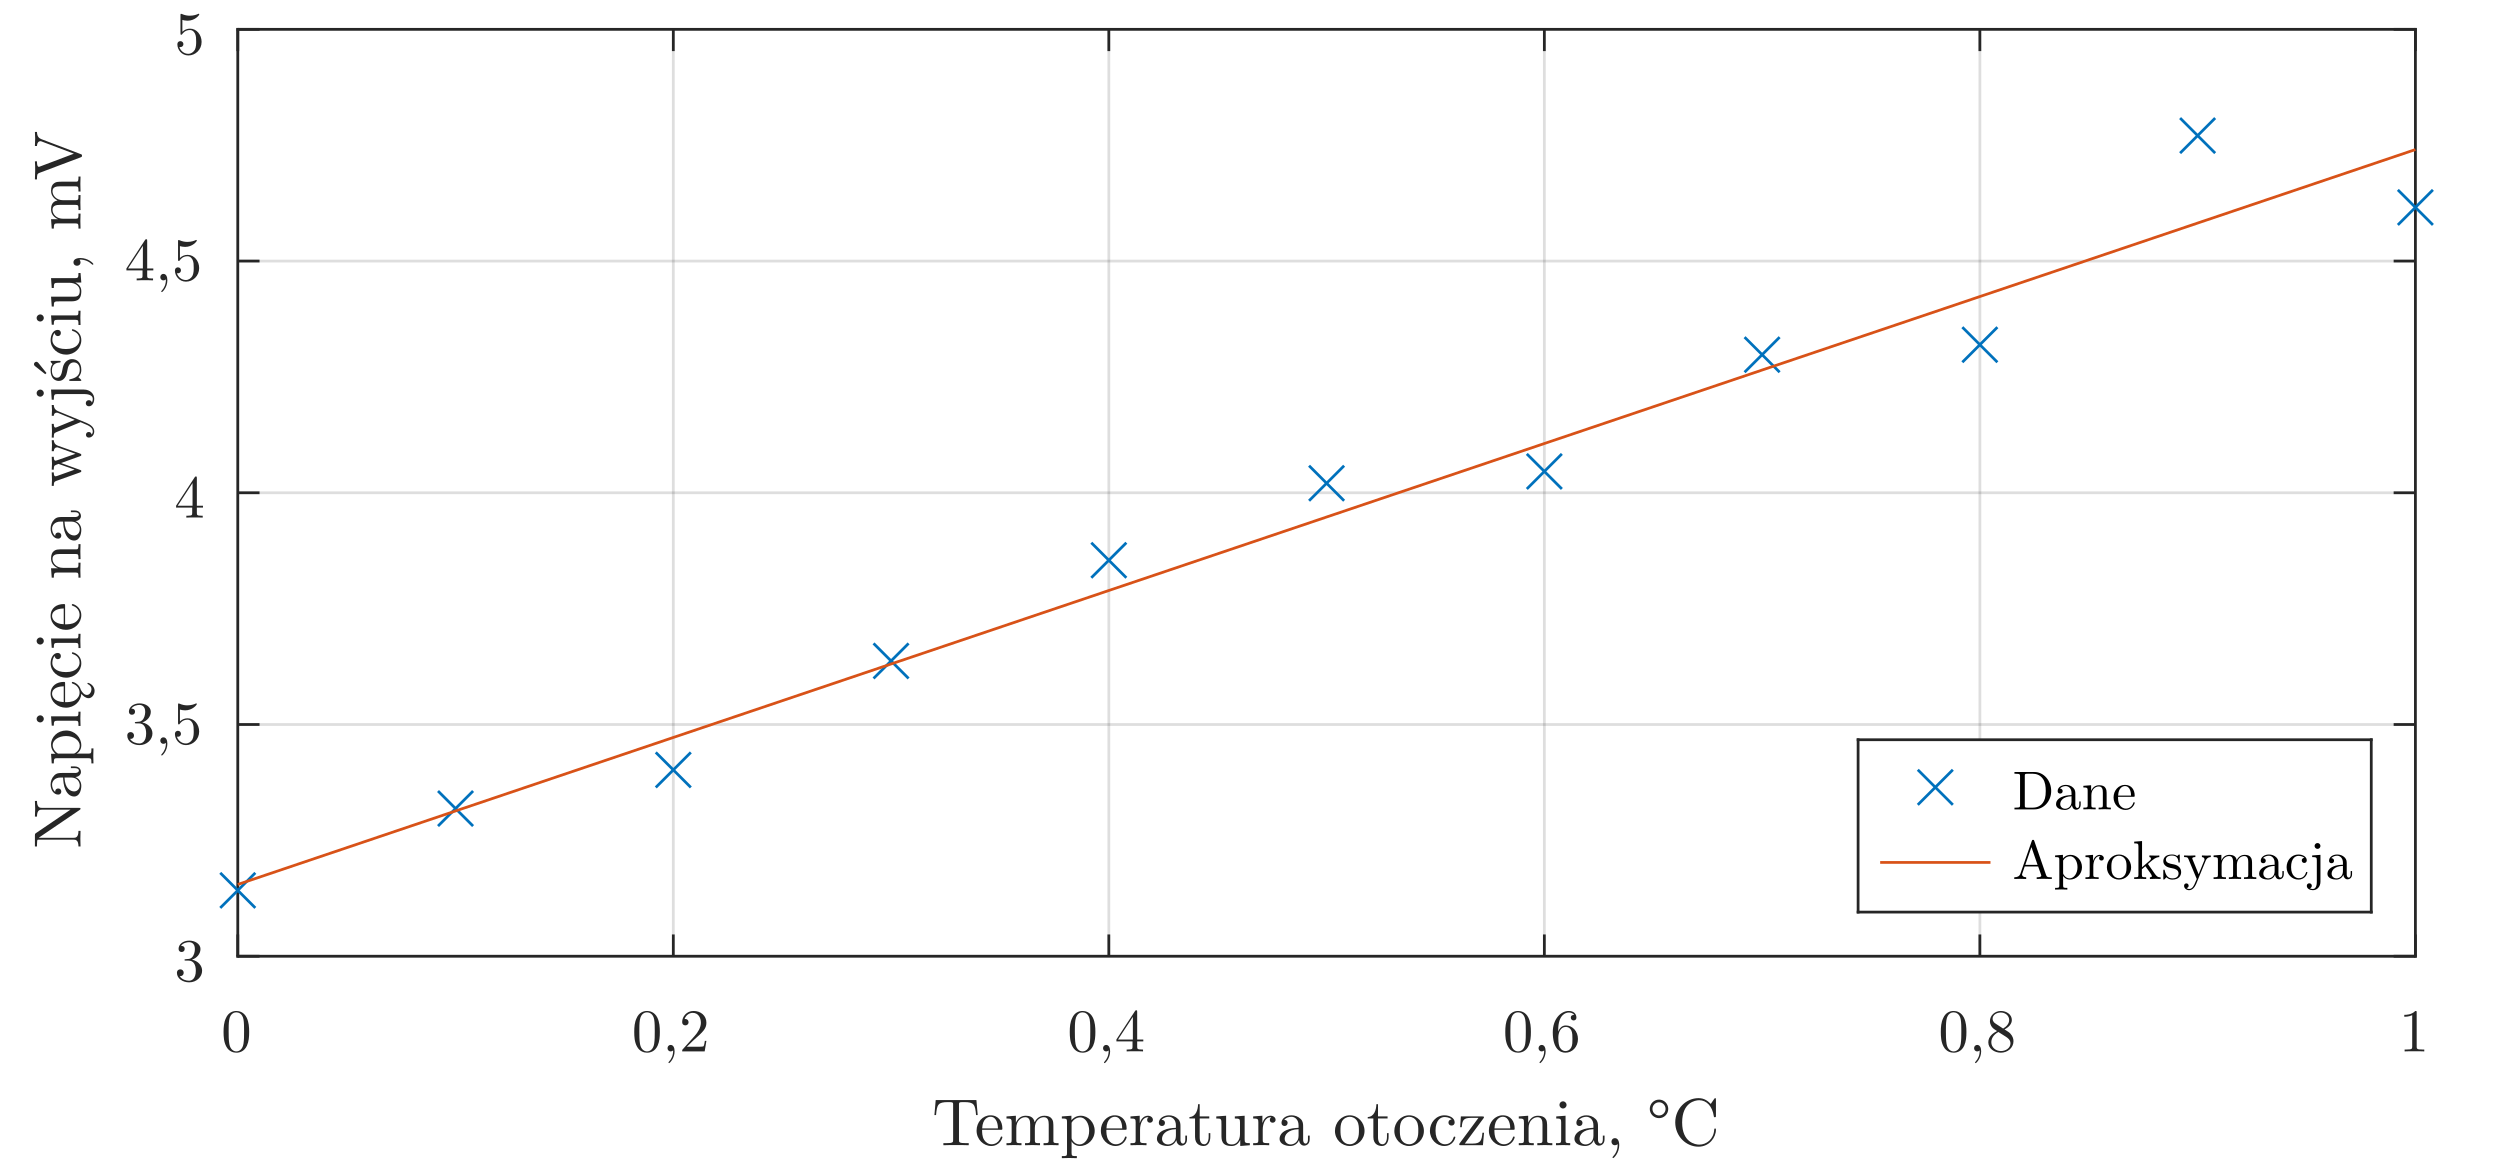
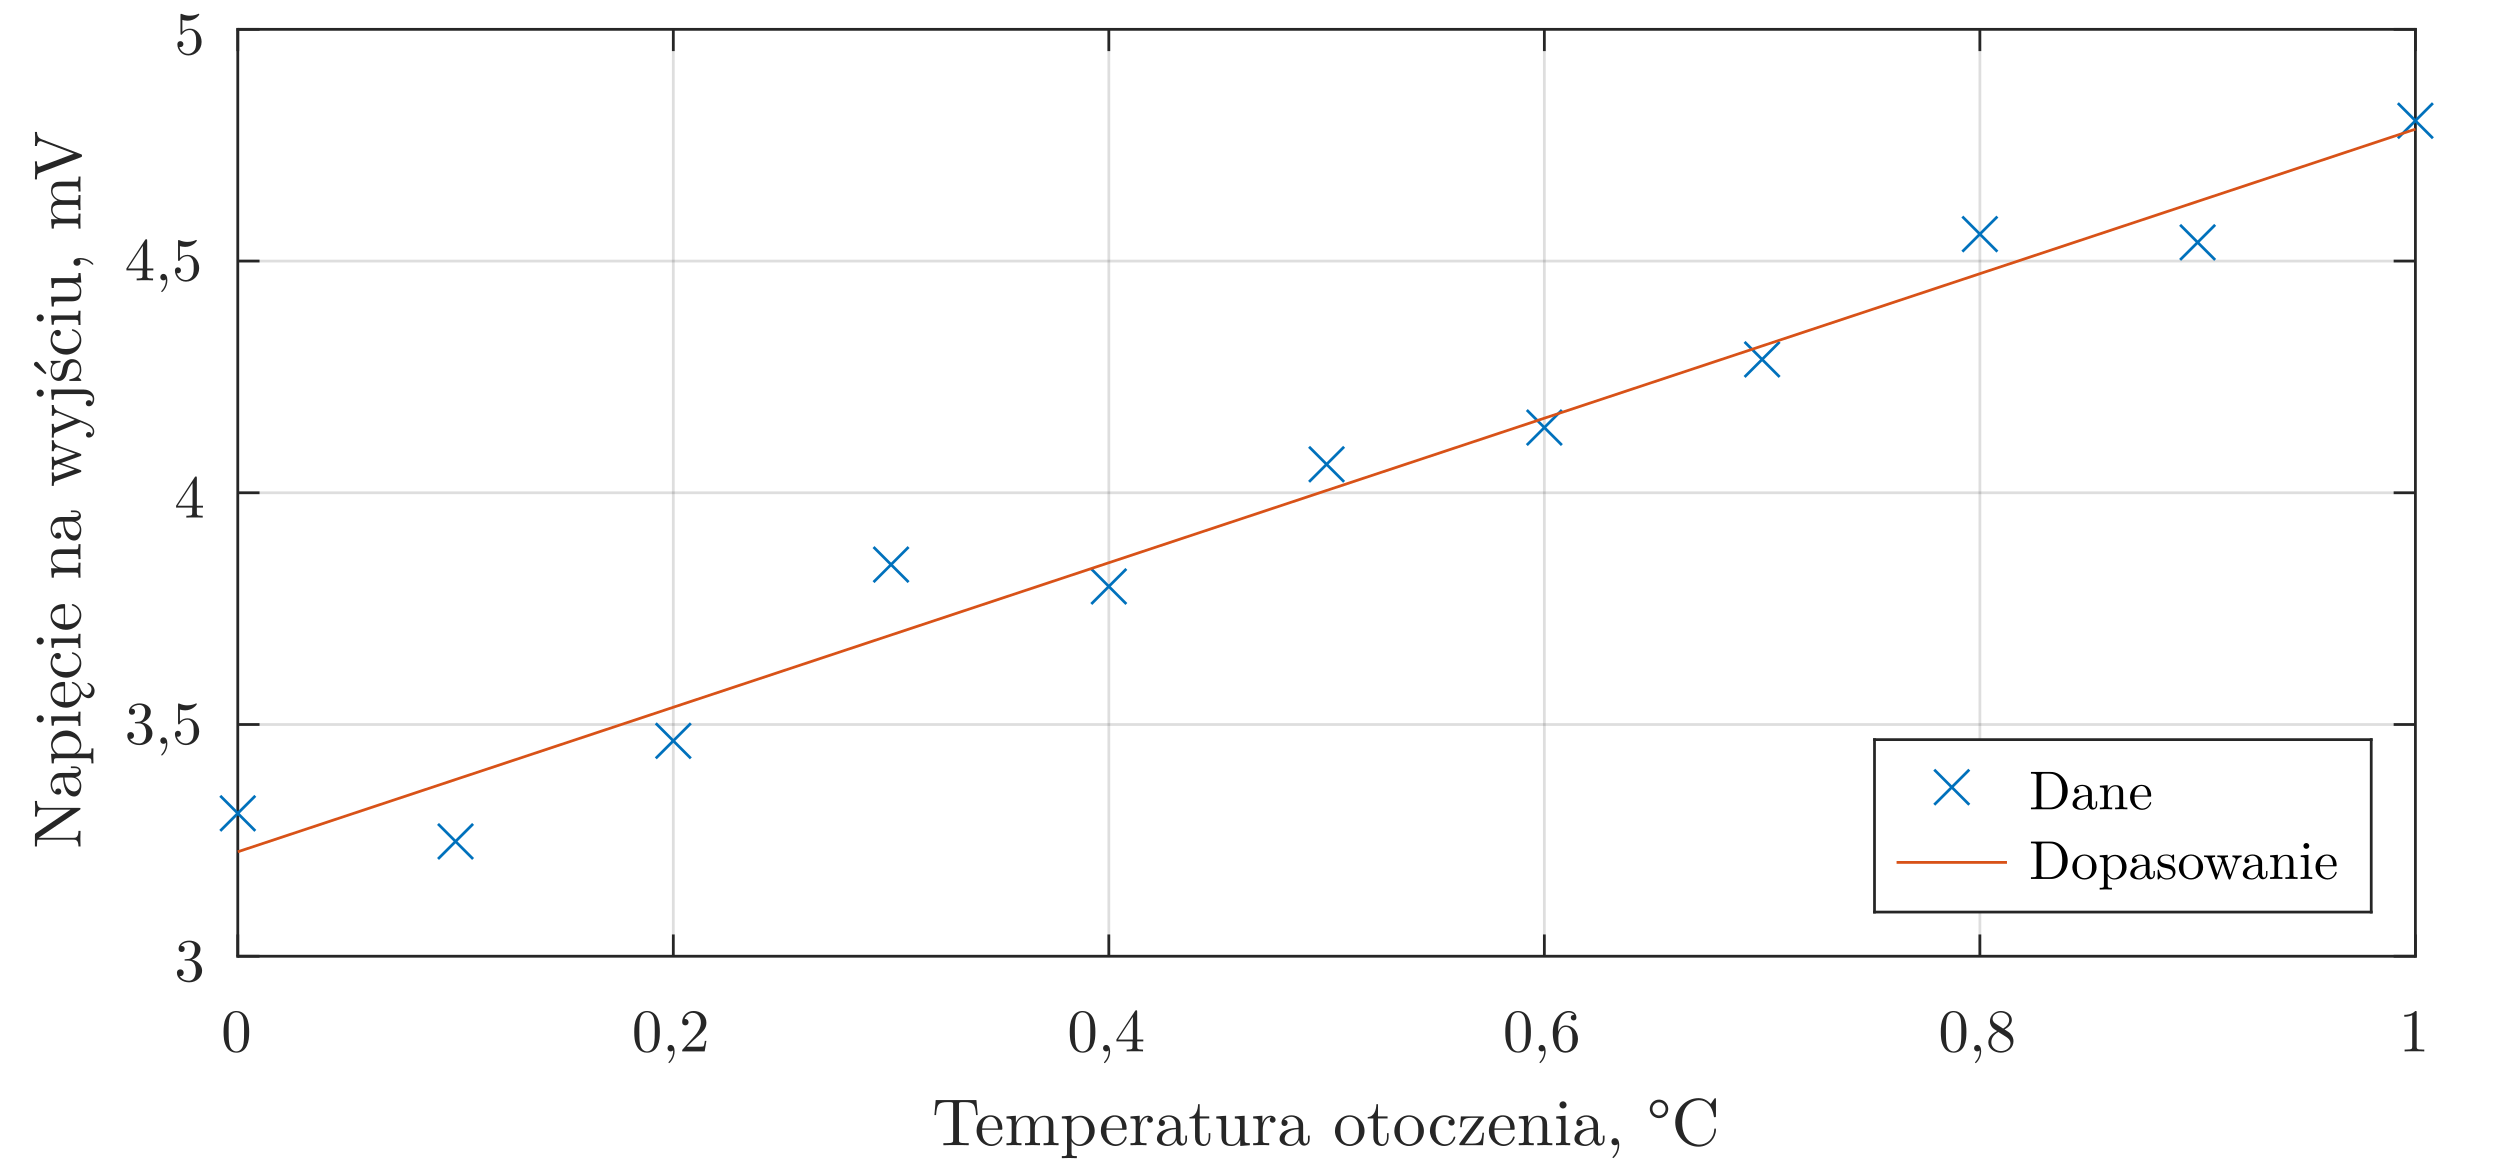
<svg xmlns="http://www.w3.org/2000/svg" height="212pt" viewBox="0 0 453 212" width="453pt">
  <defs />
  <polygon fill="#ffffff" points="0,0 453,0 453,212 0,212" />
  <g>
    <polygon fill="#ffffff" points="0,212 453,212 453,0 0,0" shape-rendering="crispEdges" />
    <clipPath id="cp00453212">
      <polygon points="0,212 453,212 453,0 0,0" />
    </clipPath>
    <g clip-path="url(#cp00453212)">
      <polygon fill="#ffffff" points="43.087,173.268 437.669,173.268 437.669,5.315 43.087,5.315" shape-rendering="crispEdges" />
      <polyline fill="none" points="43.087,173.268 43.087,5.315" stroke="#262626" stroke-dasharray="16,0" stroke-linecap="butt" stroke-linejoin="miter" stroke-opacity="0.15" stroke-width="0.5" />
      <polyline fill="none" points="122.003,173.268 122.003,5.315" stroke="#262626" stroke-dasharray="16,0" stroke-linecap="butt" stroke-linejoin="miter" stroke-opacity="0.15" stroke-width="0.5" />
      <polyline fill="none" points="200.92,173.268 200.92,5.315" stroke="#262626" stroke-dasharray="16,0" stroke-linecap="butt" stroke-linejoin="miter" stroke-opacity="0.15" stroke-width="0.5" />
      <polyline fill="none" points="279.836,173.268 279.836,5.315" stroke="#262626" stroke-dasharray="16,0" stroke-linecap="butt" stroke-linejoin="miter" stroke-opacity="0.15" stroke-width="0.5" />
      <polyline fill="none" points="358.753,173.268 358.753,5.315" stroke="#262626" stroke-dasharray="16,0" stroke-linecap="butt" stroke-linejoin="miter" stroke-opacity="0.15" stroke-width="0.5" />
      <polyline fill="none" points="437.669,173.268 437.669,5.315" stroke="#262626" stroke-dasharray="16,0" stroke-linecap="butt" stroke-linejoin="miter" stroke-opacity="0.15" stroke-width="0.5" />
      <polyline fill="none" points="43.087,173.268 43.087,169.323" stroke="#262626" stroke-linecap="butt" stroke-linejoin="miter" stroke-width="0.5" />
      <polyline fill="none" points="43.087,5.315 43.087,9.26" stroke="#262626" stroke-linecap="butt" stroke-linejoin="miter" stroke-width="0.5" />
      <polyline fill="none" points="122.003,173.268 122.003,169.323" stroke="#262626" stroke-linecap="butt" stroke-linejoin="miter" stroke-width="0.5" />
      <polyline fill="none" points="122.003,5.315 122.003,9.26" stroke="#262626" stroke-linecap="butt" stroke-linejoin="miter" stroke-width="0.5" />
      <polyline fill="none" points="200.92,173.268 200.92,169.323" stroke="#262626" stroke-linecap="butt" stroke-linejoin="miter" stroke-width="0.5" />
      <polyline fill="none" points="200.92,5.315 200.92,9.26" stroke="#262626" stroke-linecap="butt" stroke-linejoin="miter" stroke-width="0.5" />
      <polyline fill="none" points="279.836,173.268 279.836,169.323" stroke="#262626" stroke-linecap="butt" stroke-linejoin="miter" stroke-width="0.5" />
      <polyline fill="none" points="279.836,5.315 279.836,9.26" stroke="#262626" stroke-linecap="butt" stroke-linejoin="miter" stroke-width="0.5" />
      <polyline fill="none" points="358.753,173.268 358.753,169.323" stroke="#262626" stroke-linecap="butt" stroke-linejoin="miter" stroke-width="0.5" />
      <polyline fill="none" points="358.753,5.315 358.753,9.26" stroke="#262626" stroke-linecap="butt" stroke-linejoin="miter" stroke-width="0.5" />
      <polyline fill="none" points="437.669,173.268 437.669,169.323" stroke="#262626" stroke-linecap="butt" stroke-linejoin="miter" stroke-width="0.5" />
      <polyline fill="none" points="437.669,5.315 437.669,9.26" stroke="#262626" stroke-linecap="butt" stroke-linejoin="miter" stroke-width="0.5" />
      <g font-family="'Latin Modern Roman'" font-size="11" font-style="normal" font-weight="normal" transform="translate(40.0866,190.515) rotate(-0,3,-9)" xml:space="preserve">
        <text fill="rgb(38,38,38)" x="0 " y="-0">0</text>
      </g>
      <g font-family="'Latin Modern Roman'" font-size="11" font-style="normal" font-weight="normal" transform="translate(114.503,192.515) rotate(-0,7.5,-11)" xml:space="preserve">
        <text fill="rgb(38,38,38)" x="0 6 9 " y="-2">0,2</text>
      </g>
      <g font-family="'Latin Modern Roman'" font-size="11" font-style="normal" font-weight="normal" transform="translate(193.42,192.515) rotate(-0,7.5,-11)" xml:space="preserve">
        <text fill="rgb(38,38,38)" x="0 6 9 " y="-2">0,4</text>
      </g>
      <g font-family="'Latin Modern Roman'" font-size="11" font-style="normal" font-weight="normal" transform="translate(272.336,192.515) rotate(-0,7.5,-11)" xml:space="preserve">
        <text fill="rgb(38,38,38)" x="0 6 9 " y="-2">0,6</text>
      </g>
      <g font-family="'Latin Modern Roman'" font-size="11" font-style="normal" font-weight="normal" transform="translate(351.253,192.515) rotate(-0,7.5,-11)" xml:space="preserve">
        <text fill="rgb(38,38,38)" x="0 6 9 " y="-2">0,8</text>
      </g>
      <g font-family="'Latin Modern Roman'" font-size="11" font-style="normal" font-weight="normal" transform="translate(434.669,190.515) rotate(-0,3,-9)" xml:space="preserve">
        <text fill="rgb(38,38,38)" x="0 " y="-0">1</text>
      </g>
      <polyline fill="none" points="43.087,173.268 437.669,173.268" stroke="#262626" stroke-dasharray="16,0" stroke-linecap="butt" stroke-linejoin="miter" stroke-opacity="0.15" stroke-width="0.5" />
      <polyline fill="none" points="43.087,131.28 437.669,131.28" stroke="#262626" stroke-dasharray="16,0" stroke-linecap="butt" stroke-linejoin="miter" stroke-opacity="0.15" stroke-width="0.5" />
      <polyline fill="none" points="43.087,89.291 437.669,89.291" stroke="#262626" stroke-dasharray="16,0" stroke-linecap="butt" stroke-linejoin="miter" stroke-opacity="0.15" stroke-width="0.5" />
      <polyline fill="none" points="43.087,47.303 437.669,47.303" stroke="#262626" stroke-dasharray="16,0" stroke-linecap="butt" stroke-linejoin="miter" stroke-opacity="0.15" stroke-width="0.5" />
      <polyline fill="none" points="43.087,5.315 437.669,5.315" stroke="#262626" stroke-dasharray="16,0" stroke-linecap="butt" stroke-linejoin="miter" stroke-opacity="0.15" stroke-width="0.5" />
      <polyline fill="none" points="43.087,173.268 47.028,173.268" stroke="#262626" stroke-linecap="butt" stroke-linejoin="miter" stroke-width="0.5" />
      <polyline fill="none" points="437.669,173.268 433.728,173.268" stroke="#262626" stroke-linecap="butt" stroke-linejoin="miter" stroke-width="0.5" />
      <polyline fill="none" points="43.087,131.28 47.028,131.28" stroke="#262626" stroke-linecap="butt" stroke-linejoin="miter" stroke-width="0.5" />
      <polyline fill="none" points="437.669,131.28 433.728,131.28" stroke="#262626" stroke-linecap="butt" stroke-linejoin="miter" stroke-width="0.5" />
      <polyline fill="none" points="43.087,89.291 47.028,89.291" stroke="#262626" stroke-linecap="butt" stroke-linejoin="miter" stroke-width="0.5" />
      <polyline fill="none" points="437.669,89.291 433.728,89.291" stroke="#262626" stroke-linecap="butt" stroke-linejoin="miter" stroke-width="0.5" />
      <polyline fill="none" points="43.087,47.303 47.028,47.303" stroke="#262626" stroke-linecap="butt" stroke-linejoin="miter" stroke-width="0.5" />
      <polyline fill="none" points="437.669,47.303 433.728,47.303" stroke="#262626" stroke-linecap="butt" stroke-linejoin="miter" stroke-width="0.5" />
      <polyline fill="none" points="43.087,5.315 47.028,5.315" stroke="#262626" stroke-linecap="butt" stroke-linejoin="miter" stroke-width="0.5" />
      <polyline fill="none" points="437.669,5.315 433.728,5.315" stroke="#262626" stroke-linecap="butt" stroke-linejoin="miter" stroke-width="0.5" />
      <g font-family="'Latin Modern Roman'" font-size="11" font-style="normal" font-weight="normal" transform="translate(31.5924,177.768) rotate(-0,6,-4.5)" xml:space="preserve">
        <text fill="rgb(38,38,38)" x="0 " y="-0">3</text>
      </g>
      <g font-family="'Latin Modern Roman'" font-size="11" font-style="normal" font-weight="normal" transform="translate(22.5924,136.78) rotate(-0,15,-5.5)" xml:space="preserve">
        <text fill="rgb(38,38,38)" x="0 6 9 " y="-2">3,5</text>
      </g>
      <g font-family="'Latin Modern Roman'" font-size="11" font-style="normal" font-weight="normal" transform="translate(31.5924,93.7913) rotate(-0,6,-4.5)" xml:space="preserve">
        <text fill="rgb(38,38,38)" x="0 " y="-0">4</text>
      </g>
      <g font-family="'Latin Modern Roman'" font-size="11" font-style="normal" font-weight="normal" transform="translate(22.5924,52.8031) rotate(-0,15,-5.5)" xml:space="preserve">
        <text fill="rgb(38,38,38)" x="0 6 9 " y="-2">4,5</text>
      </g>
      <g font-family="'Latin Modern Roman'" font-size="11" font-style="normal" font-weight="normal" transform="translate(31.5924,9.81496) rotate(-0,6,-4.5)" xml:space="preserve">
        <text fill="rgb(38,38,38)" x="0 " y="-0">5</text>
      </g>
      <polyline fill="none" points="43.087,173.268 437.669,173.268" stroke="#262626" stroke-dasharray="16,0" stroke-linecap="square" stroke-linejoin="miter" stroke-width="0.5" />
      <polyline fill="none" points="43.087,5.315 437.669,5.315" stroke="#262626" stroke-dasharray="16,0" stroke-linecap="square" stroke-linejoin="miter" stroke-width="0.5" />
      <polyline fill="none" points="43.087,173.268 43.087,5.315" stroke="#262626" stroke-dasharray="16,0" stroke-linecap="square" stroke-linejoin="miter" stroke-width="0.5" />
      <polyline fill="none" points="437.669,173.268 437.669,5.315" stroke="#262626" stroke-dasharray="16,0" stroke-linecap="square" stroke-linejoin="miter" stroke-width="0.5" />
      <g font-family="'Latin Modern Roman'" font-size="12.1" font-style="normal" font-weight="normal" transform="translate(168.878,210.515) rotate(-0,71.5,-13)" xml:space="preserve">
        <text fill="rgb(38,38,38)" x="0 9 14 24 31 36 41 47 52 59 64 70 74 80 85 91 96 101 106 113 116 122 125 129 134 " y="-3">Temperatura otoczenia, °C</text>
      </g>
      <g font-family="'Latin Modern Roman'" font-size="12.1" font-style="normal" font-weight="normal" transform="translate(-46.9076,89.2913) rotate(-90,64.5,0)" xml:space="preserve">
        <text fill="rgb(38,38,38)" x="0 9 15 22 25 30 35 38 43 47 54 60 64 73 79 83 88 93 96 103 106 110 120 " y="-3">Napięcie na wyjściu, mV</text>
      </g>
-       <polyline fill="none" points="40.087,158.336 46.087,164.336" stroke="#0071bc" stroke-linecap="square" stroke-linejoin="miter" stroke-width="0.5" />
-       <polyline fill="none" points="40.087,164.336 46.087,158.336" stroke="#0071bc" stroke-linecap="square" stroke-linejoin="miter" stroke-width="0.5" />
-       <polyline fill="none" points="79.545,143.508 85.545,149.508" stroke="#0071bc" stroke-linecap="square" stroke-linejoin="miter" stroke-width="0.5" />
-       <polyline fill="none" points="79.545,149.508 85.545,143.508" stroke="#0071bc" stroke-linecap="square" stroke-linejoin="miter" stroke-width="0.5" />
-       <polyline fill="none" points="119.003,136.508 125.003,142.508" stroke="#0071bc" stroke-linecap="square" stroke-linejoin="miter" stroke-width="0.5" />
-       <polyline fill="none" points="119.003,142.508 125.003,136.508" stroke="#0071bc" stroke-linecap="square" stroke-linejoin="miter" stroke-width="0.5" />
-       <polyline fill="none" points="158.461,116.761 164.461,122.761" stroke="#0071bc" stroke-linecap="square" stroke-linejoin="miter" stroke-width="0.5" />
-       <polyline fill="none" points="158.461,122.761 164.461,116.761" stroke="#0071bc" stroke-linecap="square" stroke-linejoin="miter" stroke-width="0.5" />
-       <polyline fill="none" points="197.92,98.516 203.92,104.516" stroke="#0071bc" stroke-linecap="square" stroke-linejoin="miter" stroke-width="0.5" />
-       <polyline fill="none" points="197.92,104.516 203.92,98.516" stroke="#0071bc" stroke-linecap="square" stroke-linejoin="miter" stroke-width="0.5" />
-       <polyline fill="none" points="237.378,84.563 243.378,90.563" stroke="#0071bc" stroke-linecap="square" stroke-linejoin="miter" stroke-width="0.5" />
-       <polyline fill="none" points="237.378,90.563 243.378,84.563" stroke="#0071bc" stroke-linecap="square" stroke-linejoin="miter" stroke-width="0.5" />
-       <polyline fill="none" points="276.836,82.422 282.836,88.422" stroke="#0071bc" stroke-linecap="square" stroke-linejoin="miter" stroke-width="0.5" />
-       <polyline fill="none" points="276.836,88.422 282.836,82.422" stroke="#0071bc" stroke-linecap="square" stroke-linejoin="miter" stroke-width="0.5" />
-       <polyline fill="none" points="316.294,61.27 322.294,67.27" stroke="#0071bc" stroke-linecap="square" stroke-linejoin="miter" stroke-width="0.5" />
-       <polyline fill="none" points="316.294,67.27 322.294,61.27" stroke="#0071bc" stroke-linecap="square" stroke-linejoin="miter" stroke-width="0.5" />
-       <polyline fill="none" points="355.753,59.463 361.753,65.463" stroke="#0071bc" stroke-linecap="square" stroke-linejoin="miter" stroke-width="0.5" />
-       <polyline fill="none" points="355.753,65.463 361.753,59.463" stroke="#0071bc" stroke-linecap="square" stroke-linejoin="miter" stroke-width="0.5" />
-       <polyline fill="none" points="395.211,21.57 401.211,27.57" stroke="#0071bc" stroke-linecap="square" stroke-linejoin="miter" stroke-width="0.5" />
-       <polyline fill="none" points="395.211,27.57 401.211,21.57" stroke="#0071bc" stroke-linecap="square" stroke-linejoin="miter" stroke-width="0.5" />
-       <polyline fill="none" points="434.669,34.58 440.669,40.58" stroke="#0071bc" stroke-linecap="square" stroke-linejoin="miter" stroke-width="0.5" />
-       <polyline fill="none" points="434.669,40.58 440.669,34.58" stroke="#0071bc" stroke-linecap="square" stroke-linejoin="miter" stroke-width="0.5" />
-       <polyline fill="none" points="43.087,160.261 82.545,146.945 122.003,133.629 161.461,120.313 200.92,106.998 240.378,93.682 279.836,80.366 319.294,67.05 358.753,53.734 398.211,40.418 437.669,27.102" stroke="#d85218" stroke-linecap="butt" stroke-linejoin="round" stroke-width="0.5" />
+       <polyline fill="none" points="40.087,144.379 46.087,150.379" stroke="#0071bc" stroke-linecap="square" stroke-linejoin="miter" stroke-width="0.5" />
+       <polyline fill="none" points="40.087,150.379 46.087,144.379" stroke="#0071bc" stroke-linecap="square" stroke-linejoin="miter" stroke-width="0.5" />
+       <polyline fill="none" points="79.545,149.47 85.545,155.47" stroke="#0071bc" stroke-linecap="square" stroke-linejoin="miter" stroke-width="0.5" />
+       <polyline fill="none" points="79.545,155.47 85.545,149.47" stroke="#0071bc" stroke-linecap="square" stroke-linejoin="miter" stroke-width="0.5" />
+       <polyline fill="none" points="119.003,131.237 125.003,137.237" stroke="#0071bc" stroke-linecap="square" stroke-linejoin="miter" stroke-width="0.5" />
+       <polyline fill="none" points="119.003,137.237 125.003,131.237" stroke="#0071bc" stroke-linecap="square" stroke-linejoin="miter" stroke-width="0.5" />
+       <polyline fill="none" points="158.461,99.302 164.461,105.302" stroke="#0071bc" stroke-linecap="square" stroke-linejoin="miter" stroke-width="0.5" />
+       <polyline fill="none" points="158.461,105.302 164.461,99.302" stroke="#0071bc" stroke-linecap="square" stroke-linejoin="miter" stroke-width="0.5" />
+       <polyline fill="none" points="197.92,103.266 203.92,109.266" stroke="#0071bc" stroke-linecap="square" stroke-linejoin="miter" stroke-width="0.5" />
+       <polyline fill="none" points="197.92,109.266 203.92,103.266" stroke="#0071bc" stroke-linecap="square" stroke-linejoin="miter" stroke-width="0.5" />
+       <polyline fill="none" points="237.378,81.135 243.378,87.135" stroke="#0071bc" stroke-linecap="square" stroke-linejoin="miter" stroke-width="0.5" />
+       <polyline fill="none" points="237.378,87.135 243.378,81.135" stroke="#0071bc" stroke-linecap="square" stroke-linejoin="miter" stroke-width="0.5" />
+       <polyline fill="none" points="276.836,74.472 282.836,80.472" stroke="#0071bc" stroke-linecap="square" stroke-linejoin="miter" stroke-width="0.5" />
+       <polyline fill="none" points="276.836,80.472 282.836,74.472" stroke="#0071bc" stroke-linecap="square" stroke-linejoin="miter" stroke-width="0.5" />
+       <polyline fill="none" points="316.294,62.128 322.294,68.128" stroke="#0071bc" stroke-linecap="square" stroke-linejoin="miter" stroke-width="0.5" />
+       <polyline fill="none" points="316.294,68.128 322.294,62.128" stroke="#0071bc" stroke-linecap="square" stroke-linejoin="miter" stroke-width="0.5" />
+       <polyline fill="none" points="355.753,39.42 361.753,45.42" stroke="#0071bc" stroke-linecap="square" stroke-linejoin="miter" stroke-width="0.5" />
+       <polyline fill="none" points="355.753,45.42 361.753,39.42" stroke="#0071bc" stroke-linecap="square" stroke-linejoin="miter" stroke-width="0.5" />
+       <polyline fill="none" points="395.211,40.917 401.211,46.917" stroke="#0071bc" stroke-linecap="square" stroke-linejoin="miter" stroke-width="0.5" />
+       <polyline fill="none" points="395.211,46.917 401.211,40.917" stroke="#0071bc" stroke-linecap="square" stroke-linejoin="miter" stroke-width="0.5" />
+       <polyline fill="none" points="434.669,18.874 440.669,24.874" stroke="#0071bc" stroke-linecap="square" stroke-linejoin="miter" stroke-width="0.5" />
+       <polyline fill="none" points="434.669,24.874 440.669,18.874" stroke="#0071bc" stroke-linecap="square" stroke-linejoin="miter" stroke-width="0.5" />
+       <polyline fill="none" points="43.087,154.342 82.545,141.248 122.003,128.154 161.461,115.06 200.92,101.966 240.378,88.873 279.836,75.778 319.294,62.685 358.753,49.591 398.211,36.497 437.669,23.403" stroke="#d85218" stroke-linecap="butt" stroke-linejoin="round" stroke-width="0.5" />
    </g>
    <clipPath id="cp00453212">
      <polygon points="0,212 453,212 453,0 0,0" />
    </clipPath>
    <g clip-path="url(#cp00453212)">
-       <polygon fill="#ffffff" points="336.687,165.271 429.673,165.271 429.673,134.04 336.687,134.04" shape-rendering="crispEdges" />
-       <polyline fill="none" points="336.687,165.271 429.673,165.271" stroke="#262626" stroke-dasharray="16,0" stroke-linecap="square" stroke-linejoin="miter" stroke-width="0.5" />
-       <polyline fill="none" points="336.687,134.04 429.673,134.04" stroke="#262626" stroke-dasharray="16,0" stroke-linecap="square" stroke-linejoin="miter" stroke-width="0.5" />
-       <polyline fill="none" points="336.687,165.271 336.687,134.04" stroke="#262626" stroke-dasharray="16,0" stroke-linecap="square" stroke-linejoin="miter" stroke-width="0.5" />
-       <polyline fill="none" points="429.673,165.271 429.673,134.04" stroke="#262626" stroke-dasharray="16,0" stroke-linecap="square" stroke-linejoin="miter" stroke-width="0.5" />
-       <polyline fill="none" points="347.681,139.657 353.681,145.657" stroke="#0071bc" stroke-linecap="square" stroke-linejoin="miter" stroke-width="0.5" />
-       <polyline fill="none" points="347.681,145.657 353.681,139.657" stroke="#0071bc" stroke-linecap="square" stroke-linejoin="miter" stroke-width="0.5" />
-       <g font-family="'Latin Modern Roman'" font-size="9.9" font-style="normal" font-weight="normal" transform="translate(364.675,146.657) rotate(-0,-0,-4)" xml:space="preserve">
+       <polygon fill="#ffffff" points="339.659,165.266 429.667,165.266 429.667,134.021 339.659,134.021" shape-rendering="crispEdges" />
+       <polyline fill="none" points="339.659,165.266 429.667,165.266" stroke="#262626" stroke-dasharray="16,0" stroke-linecap="square" stroke-linejoin="miter" stroke-width="0.5" />
+       <polyline fill="none" points="339.659,134.021 429.667,134.021" stroke="#262626" stroke-dasharray="16,0" stroke-linecap="square" stroke-linejoin="miter" stroke-width="0.5" />
+       <polyline fill="none" points="339.659,165.266 339.659,134.021" stroke="#262626" stroke-dasharray="16,0" stroke-linecap="square" stroke-linejoin="miter" stroke-width="0.5" />
+       <polyline fill="none" points="429.667,165.266 429.667,134.021" stroke="#262626" stroke-dasharray="16,0" stroke-linecap="square" stroke-linejoin="miter" stroke-width="0.5" />
+       <polyline fill="none" points="350.663,139.643 356.663,145.643" stroke="#0071bc" stroke-linecap="square" stroke-linejoin="miter" stroke-width="0.5" />
+       <polyline fill="none" points="350.663,145.643 356.663,139.643" stroke="#0071bc" stroke-linecap="square" stroke-linejoin="miter" stroke-width="0.5" />
+       <g font-family="'Latin Modern Roman'" font-size="9.9" font-style="normal" font-weight="normal" transform="translate(367.666,146.643) rotate(-0,-0,-4)" xml:space="preserve">
        <text fill="rgb(0,0,0)" x="0 8 13 19 " y="-0">Dane</text>
      </g>
-       <polyline fill="none" points="340.685,156.273 360.676,156.273" stroke="#d85218" stroke-linecap="butt" stroke-linejoin="round" stroke-width="0.5" />
-       <g font-family="'Latin Modern Roman'" font-size="9.9" font-style="normal" font-weight="normal" transform="translate(364.675,161.273) rotate(-0,-0,-5)" xml:space="preserve">
-         <text fill="rgb(0,0,0)" x="0 7 13 17 22 27 31 36 44 49 53 56 " y="-2">Aproksymacja</text>
+       <polyline fill="none" points="343.66,156.265 363.665,156.265" stroke="#d85218" stroke-linecap="butt" stroke-linejoin="round" stroke-width="0.5" />
+       <g font-family="'Latin Modern Roman'" font-size="9.9" font-style="normal" font-weight="normal" transform="translate(367.666,161.265) rotate(-0,-0,-5)" xml:space="preserve">
+         <text fill="rgb(0,0,0)" x="0 8 13 19 24 28 33 40 45 51 54 " y="-2">Dopasowanie</text>
      </g>
    </g>
  </g>
</svg>
